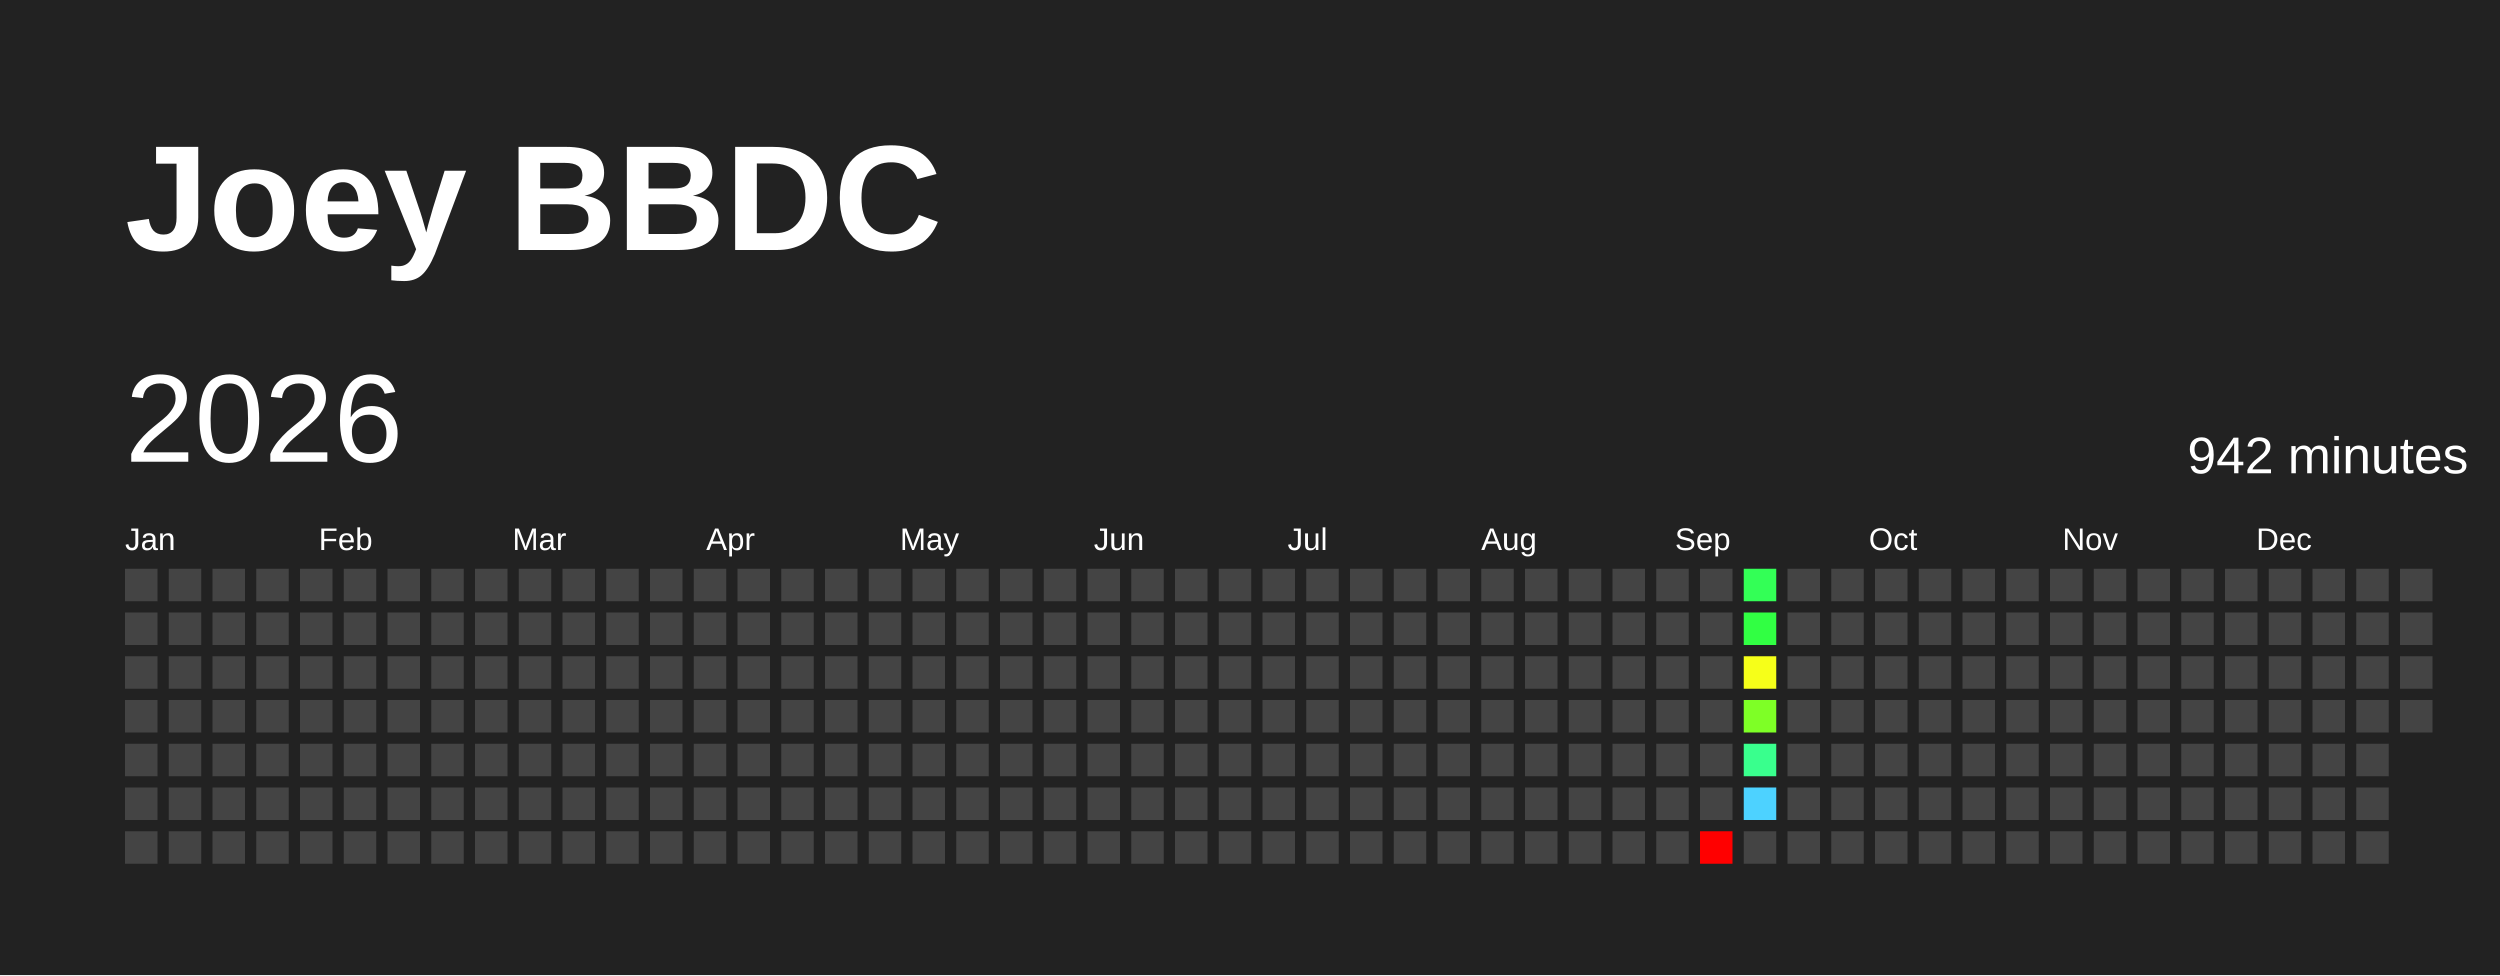
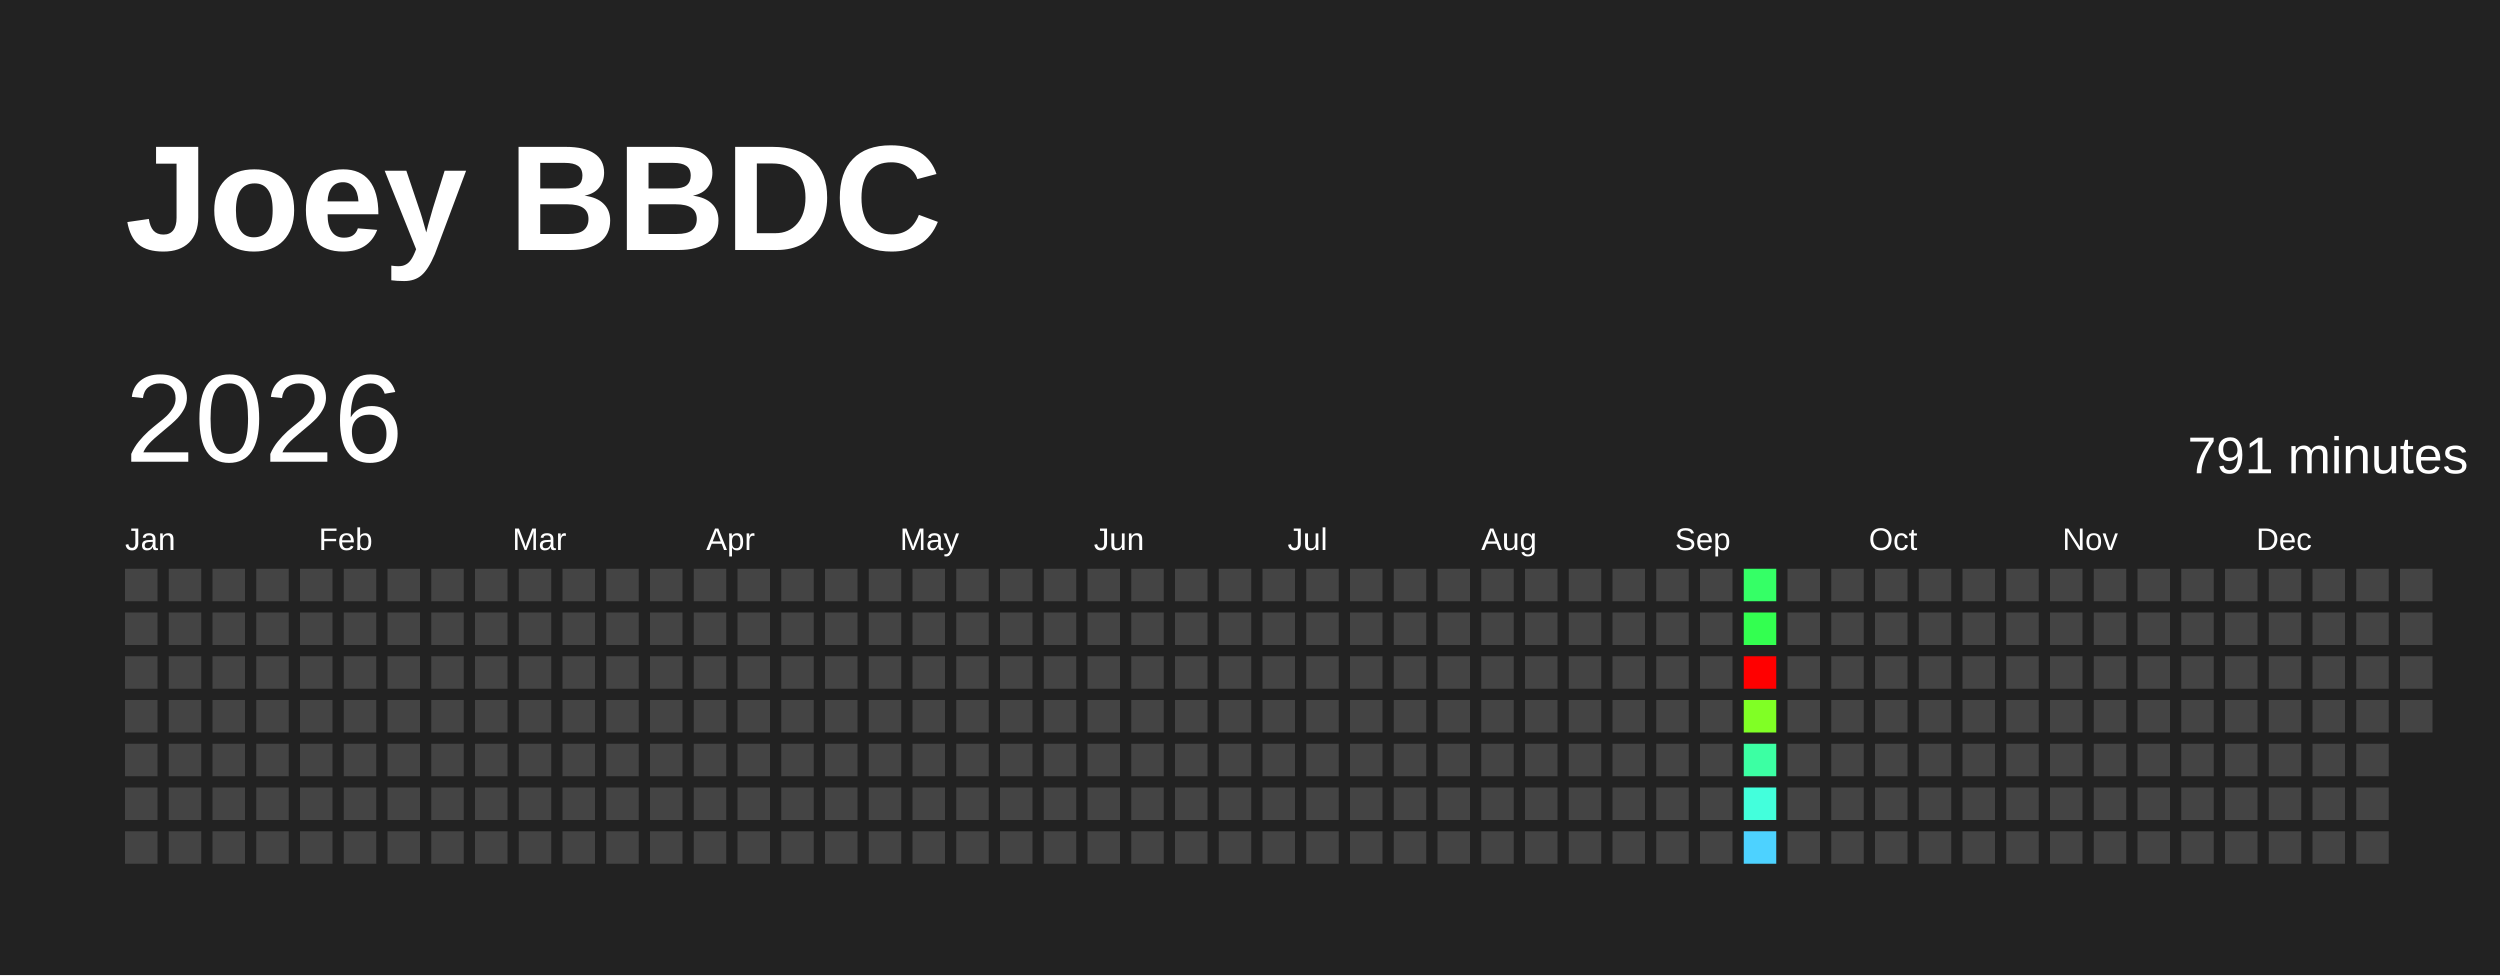
<svg xmlns="http://www.w3.org/2000/svg" baseProfile="full" height="78mm" version="1.1" viewBox="0,0,200,78" width="200mm">
  <defs />
  <rect fill="#222222" height="78" width="200" x="0" y="0" />
  <text fill="#FFFFFF" style="font-size:12px; font-family:Arial; font-weight:bold;" x="10" y="20">Joey BBDC</text>
  <text dominant-baseline="hanging" fill="#FFFFFF" style="font-size:10.0px; font-family:Arial;" x="10" y="30">2026</text>
-   <text dominant-baseline="hanging" fill="#FFFFFF" style="font-size:4.125px; font-family:Arial;" x="175" y="35">942 minutes</text>
+   <text dominant-baseline="hanging" fill="#FFFFFF" style="font-size:4.125px; font-family:Arial;" x="175" y="35">791 minutes</text>
  <text fill="#FFFFFF" style="font-size:2.5px; font-family:Arial" x="10.0" y="44">Jan</text>
  <text fill="#FFFFFF" style="font-size:2.5px; font-family:Arial" x="25.5" y="44">Feb</text>
  <text fill="#FFFFFF" style="font-size:2.5px; font-family:Arial" x="41.0" y="44">Mar</text>
  <text fill="#FFFFFF" style="font-size:2.5px; font-family:Arial" x="56.5" y="44">Apr</text>
  <text fill="#FFFFFF" style="font-size:2.5px; font-family:Arial" x="72.0" y="44">May</text>
  <text fill="#FFFFFF" style="font-size:2.5px; font-family:Arial" x="87.5" y="44">Jun</text>
  <text fill="#FFFFFF" style="font-size:2.5px; font-family:Arial" x="103.0" y="44">Jul</text>
  <text fill="#FFFFFF" style="font-size:2.5px; font-family:Arial" x="118.5" y="44">Aug</text>
  <text fill="#FFFFFF" style="font-size:2.5px; font-family:Arial" x="134.0" y="44">Sep</text>
  <text fill="#FFFFFF" style="font-size:2.5px; font-family:Arial" x="149.5" y="44">Oct</text>
  <text fill="#FFFFFF" style="font-size:2.5px; font-family:Arial" x="165.0" y="44">Nov</text>
  <text fill="#FFFFFF" style="font-size:2.5px; font-family:Arial" x="180.5" y="44">Dec</text>
  <rect fill="#444444" height="2.6" width="2.6" x="10.0" y="45.5" />
  <rect fill="#444444" height="2.6" width="2.6" x="10.0" y="49.0" />
  <rect fill="#444444" height="2.6" width="2.6" x="10.0" y="52.5" />
  <rect fill="#444444" height="2.6" width="2.6" x="10.0" y="56.0" />
  <rect fill="#444444" height="2.6" width="2.6" x="10.0" y="59.5" />
  <rect fill="#444444" height="2.6" width="2.6" x="10.0" y="63.0" />
  <rect fill="#444444" height="2.6" width="2.6" x="10.0" y="66.5" />
  <rect fill="#444444" height="2.6" width="2.6" x="13.5" y="45.5" />
  <rect fill="#444444" height="2.6" width="2.6" x="13.5" y="49.0" />
  <rect fill="#444444" height="2.6" width="2.6" x="13.5" y="52.5" />
  <rect fill="#444444" height="2.6" width="2.6" x="13.5" y="56.0" />
  <rect fill="#444444" height="2.6" width="2.6" x="13.5" y="59.5" />
  <rect fill="#444444" height="2.6" width="2.6" x="13.5" y="63.0" />
  <rect fill="#444444" height="2.6" width="2.6" x="13.5" y="66.5" />
  <rect fill="#444444" height="2.6" width="2.6" x="17.0" y="45.5" />
  <rect fill="#444444" height="2.6" width="2.6" x="17.0" y="49.0" />
  <rect fill="#444444" height="2.6" width="2.6" x="17.0" y="52.5" />
  <rect fill="#444444" height="2.6" width="2.6" x="17.0" y="56.0" />
  <rect fill="#444444" height="2.6" width="2.6" x="17.0" y="59.5" />
  <rect fill="#444444" height="2.6" width="2.6" x="17.0" y="63.0" />
  <rect fill="#444444" height="2.6" width="2.6" x="17.0" y="66.5" />
  <rect fill="#444444" height="2.6" width="2.6" x="20.5" y="45.5" />
  <rect fill="#444444" height="2.6" width="2.6" x="20.5" y="49.0" />
  <rect fill="#444444" height="2.6" width="2.6" x="20.5" y="52.5" />
  <rect fill="#444444" height="2.6" width="2.6" x="20.5" y="56.0" />
  <rect fill="#444444" height="2.6" width="2.6" x="20.5" y="59.5" />
  <rect fill="#444444" height="2.6" width="2.6" x="20.5" y="63.0" />
  <rect fill="#444444" height="2.6" width="2.6" x="20.5" y="66.5" />
  <rect fill="#444444" height="2.6" width="2.6" x="24.0" y="45.5" />
  <rect fill="#444444" height="2.6" width="2.6" x="24.0" y="49.0" />
  <rect fill="#444444" height="2.6" width="2.6" x="24.0" y="52.5" />
  <rect fill="#444444" height="2.6" width="2.6" x="24.0" y="56.0" />
  <rect fill="#444444" height="2.6" width="2.6" x="24.0" y="59.5" />
  <rect fill="#444444" height="2.6" width="2.6" x="24.0" y="63.0" />
  <rect fill="#444444" height="2.6" width="2.6" x="24.0" y="66.5" />
  <rect fill="#444444" height="2.6" width="2.6" x="27.5" y="45.5" />
  <rect fill="#444444" height="2.6" width="2.6" x="27.5" y="49.0" />
  <rect fill="#444444" height="2.6" width="2.6" x="27.5" y="52.5" />
  <rect fill="#444444" height="2.6" width="2.6" x="27.5" y="56.0" />
  <rect fill="#444444" height="2.6" width="2.6" x="27.5" y="59.5" />
  <rect fill="#444444" height="2.6" width="2.6" x="27.5" y="63.0" />
  <rect fill="#444444" height="2.6" width="2.6" x="27.5" y="66.5" />
  <rect fill="#444444" height="2.6" width="2.6" x="31.0" y="45.5" />
  <rect fill="#444444" height="2.6" width="2.6" x="31.0" y="49.0" />
  <rect fill="#444444" height="2.6" width="2.6" x="31.0" y="52.5" />
  <rect fill="#444444" height="2.6" width="2.6" x="31.0" y="56.0" />
  <rect fill="#444444" height="2.6" width="2.6" x="31.0" y="59.5" />
  <rect fill="#444444" height="2.6" width="2.6" x="31.0" y="63.0" />
  <rect fill="#444444" height="2.6" width="2.6" x="31.0" y="66.5" />
  <rect fill="#444444" height="2.6" width="2.6" x="34.5" y="45.5" />
  <rect fill="#444444" height="2.6" width="2.6" x="34.5" y="49.0" />
  <rect fill="#444444" height="2.6" width="2.6" x="34.5" y="52.5" />
  <rect fill="#444444" height="2.6" width="2.6" x="34.5" y="56.0" />
  <rect fill="#444444" height="2.6" width="2.6" x="34.5" y="59.5" />
  <rect fill="#444444" height="2.6" width="2.6" x="34.5" y="63.0" />
  <rect fill="#444444" height="2.6" width="2.6" x="34.5" y="66.5" />
  <rect fill="#444444" height="2.6" width="2.6" x="38.0" y="45.5" />
  <rect fill="#444444" height="2.6" width="2.6" x="38.0" y="49.0" />
  <rect fill="#444444" height="2.6" width="2.6" x="38.0" y="52.5" />
  <rect fill="#444444" height="2.6" width="2.6" x="38.0" y="56.0" />
  <rect fill="#444444" height="2.6" width="2.6" x="38.0" y="59.5" />
  <rect fill="#444444" height="2.6" width="2.6" x="38.0" y="63.0" />
  <rect fill="#444444" height="2.6" width="2.6" x="38.0" y="66.5" />
  <rect fill="#444444" height="2.6" width="2.6" x="41.5" y="45.5" />
  <rect fill="#444444" height="2.6" width="2.6" x="41.5" y="49.0" />
  <rect fill="#444444" height="2.6" width="2.6" x="41.5" y="52.5" />
  <rect fill="#444444" height="2.6" width="2.6" x="41.5" y="56.0" />
  <rect fill="#444444" height="2.6" width="2.6" x="41.5" y="59.5" />
  <rect fill="#444444" height="2.6" width="2.6" x="41.5" y="63.0" />
  <rect fill="#444444" height="2.6" width="2.6" x="41.5" y="66.5" />
  <rect fill="#444444" height="2.6" width="2.6" x="45.0" y="45.5" />
  <rect fill="#444444" height="2.6" width="2.6" x="45.0" y="49.0" />
  <rect fill="#444444" height="2.6" width="2.6" x="45.0" y="52.5" />
  <rect fill="#444444" height="2.6" width="2.6" x="45.0" y="56.0" />
  <rect fill="#444444" height="2.6" width="2.6" x="45.0" y="59.5" />
  <rect fill="#444444" height="2.6" width="2.6" x="45.0" y="63.0" />
  <rect fill="#444444" height="2.6" width="2.6" x="45.0" y="66.5" />
  <rect fill="#444444" height="2.6" width="2.6" x="48.5" y="45.5" />
  <rect fill="#444444" height="2.6" width="2.6" x="48.5" y="49.0" />
  <rect fill="#444444" height="2.6" width="2.6" x="48.5" y="52.5" />
  <rect fill="#444444" height="2.6" width="2.6" x="48.5" y="56.0" />
  <rect fill="#444444" height="2.6" width="2.6" x="48.5" y="59.5" />
  <rect fill="#444444" height="2.6" width="2.6" x="48.5" y="63.0" />
  <rect fill="#444444" height="2.6" width="2.6" x="48.5" y="66.5" />
  <rect fill="#444444" height="2.6" width="2.6" x="52.0" y="45.5" />
  <rect fill="#444444" height="2.6" width="2.6" x="52.0" y="49.0" />
  <rect fill="#444444" height="2.6" width="2.6" x="52.0" y="52.5" />
  <rect fill="#444444" height="2.6" width="2.6" x="52.0" y="56.0" />
  <rect fill="#444444" height="2.6" width="2.6" x="52.0" y="59.5" />
  <rect fill="#444444" height="2.6" width="2.6" x="52.0" y="63.0" />
  <rect fill="#444444" height="2.6" width="2.6" x="52.0" y="66.5" />
  <rect fill="#444444" height="2.6" width="2.6" x="55.5" y="45.5" />
  <rect fill="#444444" height="2.6" width="2.6" x="55.5" y="49.0" />
  <rect fill="#444444" height="2.6" width="2.6" x="55.5" y="52.5" />
  <rect fill="#444444" height="2.6" width="2.6" x="55.5" y="56.0" />
  <rect fill="#444444" height="2.6" width="2.6" x="55.5" y="59.5" />
  <rect fill="#444444" height="2.6" width="2.6" x="55.5" y="63.0" />
  <rect fill="#444444" height="2.6" width="2.6" x="55.5" y="66.5" />
  <rect fill="#444444" height="2.6" width="2.6" x="59.0" y="45.5" />
  <rect fill="#444444" height="2.6" width="2.6" x="59.0" y="49.0" />
  <rect fill="#444444" height="2.6" width="2.6" x="59.0" y="52.5" />
  <rect fill="#444444" height="2.6" width="2.6" x="59.0" y="56.0" />
  <rect fill="#444444" height="2.6" width="2.6" x="59.0" y="59.5" />
  <rect fill="#444444" height="2.6" width="2.6" x="59.0" y="63.0" />
  <rect fill="#444444" height="2.6" width="2.6" x="59.0" y="66.5" />
  <rect fill="#444444" height="2.6" width="2.6" x="62.5" y="45.5" />
  <rect fill="#444444" height="2.6" width="2.6" x="62.5" y="49.0" />
  <rect fill="#444444" height="2.6" width="2.6" x="62.5" y="52.5" />
  <rect fill="#444444" height="2.6" width="2.6" x="62.5" y="56.0" />
  <rect fill="#444444" height="2.6" width="2.6" x="62.5" y="59.5" />
  <rect fill="#444444" height="2.6" width="2.6" x="62.5" y="63.0" />
  <rect fill="#444444" height="2.6" width="2.6" x="62.5" y="66.5" />
  <rect fill="#444444" height="2.6" width="2.6" x="66.0" y="45.5" />
  <rect fill="#444444" height="2.6" width="2.6" x="66.0" y="49.0" />
  <rect fill="#444444" height="2.6" width="2.6" x="66.0" y="52.5" />
  <rect fill="#444444" height="2.6" width="2.6" x="66.0" y="56.0" />
  <rect fill="#444444" height="2.6" width="2.6" x="66.0" y="59.5" />
  <rect fill="#444444" height="2.6" width="2.6" x="66.0" y="63.0" />
  <rect fill="#444444" height="2.6" width="2.6" x="66.0" y="66.5" />
  <rect fill="#444444" height="2.6" width="2.6" x="69.5" y="45.5" />
  <rect fill="#444444" height="2.6" width="2.6" x="69.5" y="49.0" />
  <rect fill="#444444" height="2.6" width="2.6" x="69.5" y="52.5" />
  <rect fill="#444444" height="2.6" width="2.6" x="69.5" y="56.0" />
  <rect fill="#444444" height="2.6" width="2.6" x="69.5" y="59.5" />
  <rect fill="#444444" height="2.6" width="2.6" x="69.5" y="63.0" />
  <rect fill="#444444" height="2.6" width="2.6" x="69.5" y="66.5" />
  <rect fill="#444444" height="2.6" width="2.6" x="73.0" y="45.5" />
  <rect fill="#444444" height="2.6" width="2.6" x="73.0" y="49.0" />
  <rect fill="#444444" height="2.6" width="2.6" x="73.0" y="52.5" />
  <rect fill="#444444" height="2.6" width="2.6" x="73.0" y="56.0" />
  <rect fill="#444444" height="2.6" width="2.6" x="73.0" y="59.5" />
  <rect fill="#444444" height="2.6" width="2.6" x="73.0" y="63.0" />
  <rect fill="#444444" height="2.6" width="2.6" x="73.0" y="66.5" />
  <rect fill="#444444" height="2.6" width="2.6" x="76.5" y="45.5" />
  <rect fill="#444444" height="2.6" width="2.6" x="76.5" y="49.0" />
  <rect fill="#444444" height="2.6" width="2.6" x="76.5" y="52.5" />
  <rect fill="#444444" height="2.6" width="2.6" x="76.5" y="56.0" />
  <rect fill="#444444" height="2.6" width="2.6" x="76.5" y="59.5" />
  <rect fill="#444444" height="2.6" width="2.6" x="76.5" y="63.0" />
  <rect fill="#444444" height="2.6" width="2.6" x="76.5" y="66.5" />
  <rect fill="#444444" height="2.6" width="2.6" x="80.0" y="45.5" />
  <rect fill="#444444" height="2.6" width="2.6" x="80.0" y="49.0" />
  <rect fill="#444444" height="2.6" width="2.6" x="80.0" y="52.5" />
  <rect fill="#444444" height="2.6" width="2.6" x="80.0" y="56.0" />
  <rect fill="#444444" height="2.6" width="2.6" x="80.0" y="59.5" />
  <rect fill="#444444" height="2.6" width="2.6" x="80.0" y="63.0" />
  <rect fill="#444444" height="2.6" width="2.6" x="80.0" y="66.5" />
  <rect fill="#444444" height="2.6" width="2.6" x="83.5" y="45.5" />
  <rect fill="#444444" height="2.6" width="2.6" x="83.5" y="49.0" />
  <rect fill="#444444" height="2.6" width="2.6" x="83.5" y="52.5" />
  <rect fill="#444444" height="2.6" width="2.6" x="83.5" y="56.0" />
  <rect fill="#444444" height="2.6" width="2.6" x="83.5" y="59.5" />
  <rect fill="#444444" height="2.6" width="2.6" x="83.5" y="63.0" />
  <rect fill="#444444" height="2.6" width="2.6" x="83.5" y="66.5" />
  <rect fill="#444444" height="2.6" width="2.6" x="87.0" y="45.5" />
  <rect fill="#444444" height="2.6" width="2.6" x="87.0" y="49.0" />
  <rect fill="#444444" height="2.6" width="2.6" x="87.0" y="52.5" />
  <rect fill="#444444" height="2.6" width="2.6" x="87.0" y="56.0" />
  <rect fill="#444444" height="2.6" width="2.6" x="87.0" y="59.5" />
  <rect fill="#444444" height="2.6" width="2.6" x="87.0" y="63.0" />
  <rect fill="#444444" height="2.6" width="2.6" x="87.0" y="66.5" />
  <rect fill="#444444" height="2.6" width="2.6" x="90.5" y="45.5" />
  <rect fill="#444444" height="2.6" width="2.6" x="90.5" y="49.0" />
  <rect fill="#444444" height="2.6" width="2.6" x="90.5" y="52.5" />
  <rect fill="#444444" height="2.6" width="2.6" x="90.5" y="56.0" />
  <rect fill="#444444" height="2.6" width="2.6" x="90.5" y="59.5" />
  <rect fill="#444444" height="2.6" width="2.6" x="90.5" y="63.0" />
  <rect fill="#444444" height="2.6" width="2.6" x="90.5" y="66.5" />
  <rect fill="#444444" height="2.6" width="2.6" x="94.0" y="45.5" />
  <rect fill="#444444" height="2.6" width="2.6" x="94.0" y="49.0" />
  <rect fill="#444444" height="2.6" width="2.6" x="94.0" y="52.5" />
  <rect fill="#444444" height="2.6" width="2.6" x="94.0" y="56.0" />
  <rect fill="#444444" height="2.6" width="2.6" x="94.0" y="59.5" />
  <rect fill="#444444" height="2.6" width="2.6" x="94.0" y="63.0" />
  <rect fill="#444444" height="2.6" width="2.6" x="94.0" y="66.5" />
  <rect fill="#444444" height="2.6" width="2.6" x="97.5" y="45.5" />
  <rect fill="#444444" height="2.6" width="2.6" x="97.5" y="49.0" />
  <rect fill="#444444" height="2.6" width="2.6" x="97.5" y="52.5" />
  <rect fill="#444444" height="2.6" width="2.6" x="97.5" y="56.0" />
  <rect fill="#444444" height="2.6" width="2.6" x="97.5" y="59.5" />
  <rect fill="#444444" height="2.6" width="2.6" x="97.5" y="63.0" />
  <rect fill="#444444" height="2.6" width="2.6" x="97.5" y="66.5" />
  <rect fill="#444444" height="2.6" width="2.6" x="101.0" y="45.5" />
  <rect fill="#444444" height="2.6" width="2.6" x="101.0" y="49.0" />
  <rect fill="#444444" height="2.6" width="2.6" x="101.0" y="52.5" />
  <rect fill="#444444" height="2.6" width="2.6" x="101.0" y="56.0" />
  <rect fill="#444444" height="2.6" width="2.6" x="101.0" y="59.5" />
  <rect fill="#444444" height="2.6" width="2.6" x="101.0" y="63.0" />
  <rect fill="#444444" height="2.6" width="2.6" x="101.0" y="66.5" />
  <rect fill="#444444" height="2.6" width="2.6" x="104.5" y="45.5" />
  <rect fill="#444444" height="2.6" width="2.6" x="104.5" y="49.0" />
  <rect fill="#444444" height="2.6" width="2.6" x="104.5" y="52.5" />
  <rect fill="#444444" height="2.6" width="2.6" x="104.5" y="56.0" />
  <rect fill="#444444" height="2.6" width="2.6" x="104.5" y="59.5" />
  <rect fill="#444444" height="2.6" width="2.6" x="104.5" y="63.0" />
  <rect fill="#444444" height="2.6" width="2.6" x="104.5" y="66.5" />
  <rect fill="#444444" height="2.6" width="2.6" x="108.0" y="45.5" />
  <rect fill="#444444" height="2.6" width="2.6" x="108.0" y="49.0" />
  <rect fill="#444444" height="2.6" width="2.6" x="108.0" y="52.5" />
  <rect fill="#444444" height="2.6" width="2.6" x="108.0" y="56.0" />
  <rect fill="#444444" height="2.6" width="2.6" x="108.0" y="59.5" />
  <rect fill="#444444" height="2.6" width="2.6" x="108.0" y="63.0" />
  <rect fill="#444444" height="2.6" width="2.6" x="108.0" y="66.5" />
  <rect fill="#444444" height="2.6" width="2.6" x="111.5" y="45.5" />
  <rect fill="#444444" height="2.6" width="2.6" x="111.5" y="49.0" />
  <rect fill="#444444" height="2.6" width="2.6" x="111.5" y="52.5" />
  <rect fill="#444444" height="2.6" width="2.6" x="111.5" y="56.0" />
  <rect fill="#444444" height="2.6" width="2.6" x="111.5" y="59.5" />
  <rect fill="#444444" height="2.6" width="2.6" x="111.5" y="63.0" />
  <rect fill="#444444" height="2.6" width="2.6" x="111.5" y="66.5" />
  <rect fill="#444444" height="2.6" width="2.6" x="115.0" y="45.5" />
  <rect fill="#444444" height="2.6" width="2.6" x="115.0" y="49.0" />
  <rect fill="#444444" height="2.6" width="2.6" x="115.0" y="52.5" />
  <rect fill="#444444" height="2.6" width="2.6" x="115.0" y="56.0" />
  <rect fill="#444444" height="2.6" width="2.6" x="115.0" y="59.5" />
  <rect fill="#444444" height="2.6" width="2.6" x="115.0" y="63.0" />
  <rect fill="#444444" height="2.6" width="2.6" x="115.0" y="66.5" />
  <rect fill="#444444" height="2.6" width="2.6" x="118.5" y="45.5" />
  <rect fill="#444444" height="2.6" width="2.6" x="118.5" y="49.0" />
  <rect fill="#444444" height="2.6" width="2.6" x="118.5" y="52.5" />
  <rect fill="#444444" height="2.6" width="2.6" x="118.5" y="56.0" />
  <rect fill="#444444" height="2.6" width="2.6" x="118.5" y="59.5" />
  <rect fill="#444444" height="2.6" width="2.6" x="118.5" y="63.0" />
  <rect fill="#444444" height="2.6" width="2.6" x="118.5" y="66.5" />
  <rect fill="#444444" height="2.6" width="2.6" x="122.0" y="45.5" />
  <rect fill="#444444" height="2.6" width="2.6" x="122.0" y="49.0" />
  <rect fill="#444444" height="2.6" width="2.6" x="122.0" y="52.5" />
  <rect fill="#444444" height="2.6" width="2.6" x="122.0" y="56.0" />
  <rect fill="#444444" height="2.6" width="2.6" x="122.0" y="59.5" />
  <rect fill="#444444" height="2.6" width="2.6" x="122.0" y="63.0" />
  <rect fill="#444444" height="2.6" width="2.6" x="122.0" y="66.5" />
  <rect fill="#444444" height="2.6" width="2.6" x="125.5" y="45.5" />
  <rect fill="#444444" height="2.6" width="2.6" x="125.5" y="49.0" />
  <rect fill="#444444" height="2.6" width="2.6" x="125.5" y="52.5" />
  <rect fill="#444444" height="2.6" width="2.6" x="125.5" y="56.0" />
  <rect fill="#444444" height="2.6" width="2.6" x="125.5" y="59.5" />
  <rect fill="#444444" height="2.6" width="2.6" x="125.5" y="63.0" />
  <rect fill="#444444" height="2.6" width="2.6" x="125.5" y="66.5" />
  <rect fill="#444444" height="2.6" width="2.6" x="129.0" y="45.5" />
  <rect fill="#444444" height="2.6" width="2.6" x="129.0" y="49.0" />
  <rect fill="#444444" height="2.6" width="2.6" x="129.0" y="52.5" />
  <rect fill="#444444" height="2.6" width="2.6" x="129.0" y="56.0" />
  <rect fill="#444444" height="2.6" width="2.6" x="129.0" y="59.5" />
  <rect fill="#444444" height="2.6" width="2.6" x="129.0" y="63.0" />
  <rect fill="#444444" height="2.6" width="2.6" x="129.0" y="66.5" />
  <rect fill="#444444" height="2.6" width="2.6" x="132.5" y="45.5" />
  <rect fill="#444444" height="2.6" width="2.6" x="132.5" y="49.0" />
  <rect fill="#444444" height="2.6" width="2.6" x="132.5" y="52.5" />
  <rect fill="#444444" height="2.6" width="2.6" x="132.5" y="56.0" />
  <rect fill="#444444" height="2.6" width="2.6" x="132.5" y="59.5" />
  <rect fill="#444444" height="2.6" width="2.6" x="132.5" y="63.0" />
  <rect fill="#444444" height="2.6" width="2.6" x="132.5" y="66.5" />
  <rect fill="#444444" height="2.6" width="2.6" x="136.0" y="45.5" />
  <rect fill="#444444" height="2.6" width="2.6" x="136.0" y="49.0" />
  <rect fill="#444444" height="2.6" width="2.6" x="136.0" y="52.5" />
  <rect fill="#444444" height="2.6" width="2.6" x="136.0" y="56.0" />
  <rect fill="#444444" height="2.6" width="2.6" x="136.0" y="59.5" />
  <rect fill="#444444" height="2.6" width="2.6" x="136.0" y="63.0" />
-   <rect fill="red" height="2.6" width="2.6" x="136.0" y="66.5" />
-   <rect fill="#33ff56" height="2.6" width="2.6" x="139.5" y="45.5" />
-   <rect fill="#31ff43" height="2.6" width="2.6" x="139.5" y="49.0" />
-   <rect fill="#f6ff19" height="2.6" width="2.6" x="139.5" y="52.5" />
-   <rect fill="#7eff26" height="2.6" width="2.6" x="139.5" y="56.0" />
-   <rect fill="#39ff8d" height="2.6" width="2.6" x="139.5" y="59.5" />
-   <rect fill="#4dd2ff" height="2.6" width="2.6" x="139.5" y="63.0" />
-   <rect fill="#444444" height="2.6" width="2.6" x="139.5" y="66.5" />
+   <rect fill="#444444" height="2.6" width="2.6" x="136.0" y="66.5" />
+   <rect fill="#35ff66" height="2.6" width="2.6" x="139.5" y="45.5" />
+   <rect fill="#33ff50" height="2.6" width="2.6" x="139.5" y="49.0" />
+   <rect fill="red" height="2.6" width="2.6" x="139.5" y="52.5" />
+   <rect fill="#80ff25" height="2.6" width="2.6" x="139.5" y="56.0" />
+   <rect fill="#3cffa3" height="2.6" width="2.6" x="139.5" y="59.5" />
+   <rect fill="#43ffdc" height="2.6" width="2.6" x="139.5" y="63.0" />
+   <rect fill="#4dd2ff" height="2.6" width="2.6" x="139.5" y="66.5" />
  <rect fill="#444444" height="2.6" width="2.6" x="143.0" y="45.5" />
  <rect fill="#444444" height="2.6" width="2.6" x="143.0" y="49.0" />
  <rect fill="#444444" height="2.6" width="2.6" x="143.0" y="52.5" />
  <rect fill="#444444" height="2.6" width="2.6" x="143.0" y="56.0" />
  <rect fill="#444444" height="2.6" width="2.6" x="143.0" y="59.5" />
  <rect fill="#444444" height="2.6" width="2.6" x="143.0" y="63.0" />
  <rect fill="#444444" height="2.6" width="2.6" x="143.0" y="66.5" />
  <rect fill="#444444" height="2.6" width="2.6" x="146.5" y="45.5" />
  <rect fill="#444444" height="2.6" width="2.6" x="146.5" y="49.0" />
  <rect fill="#444444" height="2.6" width="2.6" x="146.5" y="52.5" />
  <rect fill="#444444" height="2.6" width="2.6" x="146.5" y="56.0" />
  <rect fill="#444444" height="2.6" width="2.6" x="146.5" y="59.5" />
  <rect fill="#444444" height="2.6" width="2.6" x="146.5" y="63.0" />
  <rect fill="#444444" height="2.6" width="2.6" x="146.5" y="66.5" />
  <rect fill="#444444" height="2.6" width="2.6" x="150.0" y="45.5" />
  <rect fill="#444444" height="2.6" width="2.6" x="150.0" y="49.0" />
  <rect fill="#444444" height="2.6" width="2.6" x="150.0" y="52.5" />
  <rect fill="#444444" height="2.6" width="2.6" x="150.0" y="56.0" />
  <rect fill="#444444" height="2.6" width="2.6" x="150.0" y="59.5" />
  <rect fill="#444444" height="2.6" width="2.6" x="150.0" y="63.0" />
  <rect fill="#444444" height="2.6" width="2.6" x="150.0" y="66.5" />
  <rect fill="#444444" height="2.6" width="2.6" x="153.5" y="45.5" />
  <rect fill="#444444" height="2.6" width="2.6" x="153.5" y="49.0" />
  <rect fill="#444444" height="2.6" width="2.6" x="153.5" y="52.5" />
  <rect fill="#444444" height="2.6" width="2.6" x="153.5" y="56.0" />
  <rect fill="#444444" height="2.6" width="2.6" x="153.5" y="59.5" />
  <rect fill="#444444" height="2.6" width="2.6" x="153.5" y="63.0" />
  <rect fill="#444444" height="2.6" width="2.6" x="153.5" y="66.5" />
  <rect fill="#444444" height="2.6" width="2.6" x="157.0" y="45.5" />
  <rect fill="#444444" height="2.6" width="2.6" x="157.0" y="49.0" />
  <rect fill="#444444" height="2.6" width="2.6" x="157.0" y="52.5" />
  <rect fill="#444444" height="2.6" width="2.6" x="157.0" y="56.0" />
  <rect fill="#444444" height="2.6" width="2.6" x="157.0" y="59.5" />
  <rect fill="#444444" height="2.6" width="2.6" x="157.0" y="63.0" />
  <rect fill="#444444" height="2.6" width="2.6" x="157.0" y="66.5" />
  <rect fill="#444444" height="2.6" width="2.6" x="160.5" y="45.5" />
  <rect fill="#444444" height="2.6" width="2.6" x="160.5" y="49.0" />
  <rect fill="#444444" height="2.6" width="2.6" x="160.5" y="52.5" />
  <rect fill="#444444" height="2.6" width="2.6" x="160.5" y="56.0" />
  <rect fill="#444444" height="2.6" width="2.6" x="160.5" y="59.5" />
  <rect fill="#444444" height="2.6" width="2.6" x="160.5" y="63.0" />
  <rect fill="#444444" height="2.6" width="2.6" x="160.5" y="66.5" />
  <rect fill="#444444" height="2.6" width="2.6" x="164.0" y="45.5" />
  <rect fill="#444444" height="2.6" width="2.6" x="164.0" y="49.0" />
  <rect fill="#444444" height="2.6" width="2.6" x="164.0" y="52.5" />
  <rect fill="#444444" height="2.6" width="2.6" x="164.0" y="56.0" />
  <rect fill="#444444" height="2.6" width="2.6" x="164.0" y="59.5" />
  <rect fill="#444444" height="2.6" width="2.6" x="164.0" y="63.0" />
  <rect fill="#444444" height="2.6" width="2.6" x="164.0" y="66.5" />
  <rect fill="#444444" height="2.6" width="2.6" x="167.5" y="45.5" />
  <rect fill="#444444" height="2.6" width="2.6" x="167.5" y="49.0" />
  <rect fill="#444444" height="2.6" width="2.6" x="167.5" y="52.5" />
  <rect fill="#444444" height="2.6" width="2.6" x="167.5" y="56.0" />
  <rect fill="#444444" height="2.6" width="2.6" x="167.5" y="59.5" />
  <rect fill="#444444" height="2.6" width="2.6" x="167.5" y="63.0" />
  <rect fill="#444444" height="2.6" width="2.6" x="167.5" y="66.5" />
  <rect fill="#444444" height="2.6" width="2.6" x="171.0" y="45.5" />
  <rect fill="#444444" height="2.6" width="2.6" x="171.0" y="49.0" />
  <rect fill="#444444" height="2.6" width="2.6" x="171.0" y="52.5" />
  <rect fill="#444444" height="2.6" width="2.6" x="171.0" y="56.0" />
  <rect fill="#444444" height="2.6" width="2.6" x="171.0" y="59.5" />
  <rect fill="#444444" height="2.6" width="2.6" x="171.0" y="63.0" />
  <rect fill="#444444" height="2.6" width="2.6" x="171.0" y="66.5" />
  <rect fill="#444444" height="2.6" width="2.6" x="174.5" y="45.5" />
  <rect fill="#444444" height="2.6" width="2.6" x="174.5" y="49.0" />
  <rect fill="#444444" height="2.6" width="2.6" x="174.5" y="52.5" />
  <rect fill="#444444" height="2.6" width="2.6" x="174.5" y="56.0" />
  <rect fill="#444444" height="2.6" width="2.6" x="174.5" y="59.5" />
  <rect fill="#444444" height="2.6" width="2.6" x="174.5" y="63.0" />
  <rect fill="#444444" height="2.6" width="2.6" x="174.5" y="66.5" />
  <rect fill="#444444" height="2.6" width="2.6" x="178.0" y="45.5" />
  <rect fill="#444444" height="2.6" width="2.6" x="178.0" y="49.0" />
  <rect fill="#444444" height="2.6" width="2.6" x="178.0" y="52.5" />
  <rect fill="#444444" height="2.6" width="2.6" x="178.0" y="56.0" />
  <rect fill="#444444" height="2.6" width="2.6" x="178.0" y="59.5" />
  <rect fill="#444444" height="2.6" width="2.6" x="178.0" y="63.0" />
  <rect fill="#444444" height="2.6" width="2.6" x="178.0" y="66.5" />
  <rect fill="#444444" height="2.6" width="2.6" x="181.5" y="45.5" />
  <rect fill="#444444" height="2.6" width="2.6" x="181.5" y="49.0" />
  <rect fill="#444444" height="2.6" width="2.6" x="181.5" y="52.5" />
  <rect fill="#444444" height="2.6" width="2.6" x="181.5" y="56.0" />
  <rect fill="#444444" height="2.6" width="2.6" x="181.5" y="59.5" />
  <rect fill="#444444" height="2.6" width="2.6" x="181.5" y="63.0" />
  <rect fill="#444444" height="2.6" width="2.6" x="181.5" y="66.5" />
  <rect fill="#444444" height="2.6" width="2.6" x="185.0" y="45.5" />
  <rect fill="#444444" height="2.6" width="2.6" x="185.0" y="49.0" />
  <rect fill="#444444" height="2.6" width="2.6" x="185.0" y="52.5" />
  <rect fill="#444444" height="2.6" width="2.6" x="185.0" y="56.0" />
  <rect fill="#444444" height="2.6" width="2.6" x="185.0" y="59.5" />
  <rect fill="#444444" height="2.6" width="2.6" x="185.0" y="63.0" />
  <rect fill="#444444" height="2.6" width="2.6" x="185.0" y="66.5" />
  <rect fill="#444444" height="2.6" width="2.6" x="188.5" y="45.5" />
  <rect fill="#444444" height="2.6" width="2.6" x="188.5" y="49.0" />
  <rect fill="#444444" height="2.6" width="2.6" x="188.5" y="52.5" />
  <rect fill="#444444" height="2.6" width="2.6" x="188.5" y="56.0" />
  <rect fill="#444444" height="2.6" width="2.6" x="188.5" y="59.5" />
  <rect fill="#444444" height="2.6" width="2.6" x="188.5" y="63.0" />
  <rect fill="#444444" height="2.6" width="2.6" x="188.5" y="66.5" />
  <rect fill="#444444" height="2.6" width="2.6" x="192.0" y="45.5" />
  <rect fill="#444444" height="2.6" width="2.6" x="192.0" y="49.0" />
  <rect fill="#444444" height="2.6" width="2.6" x="192.0" y="52.5" />
  <rect fill="#444444" height="2.6" width="2.6" x="192.0" y="56.0" />
</svg>
